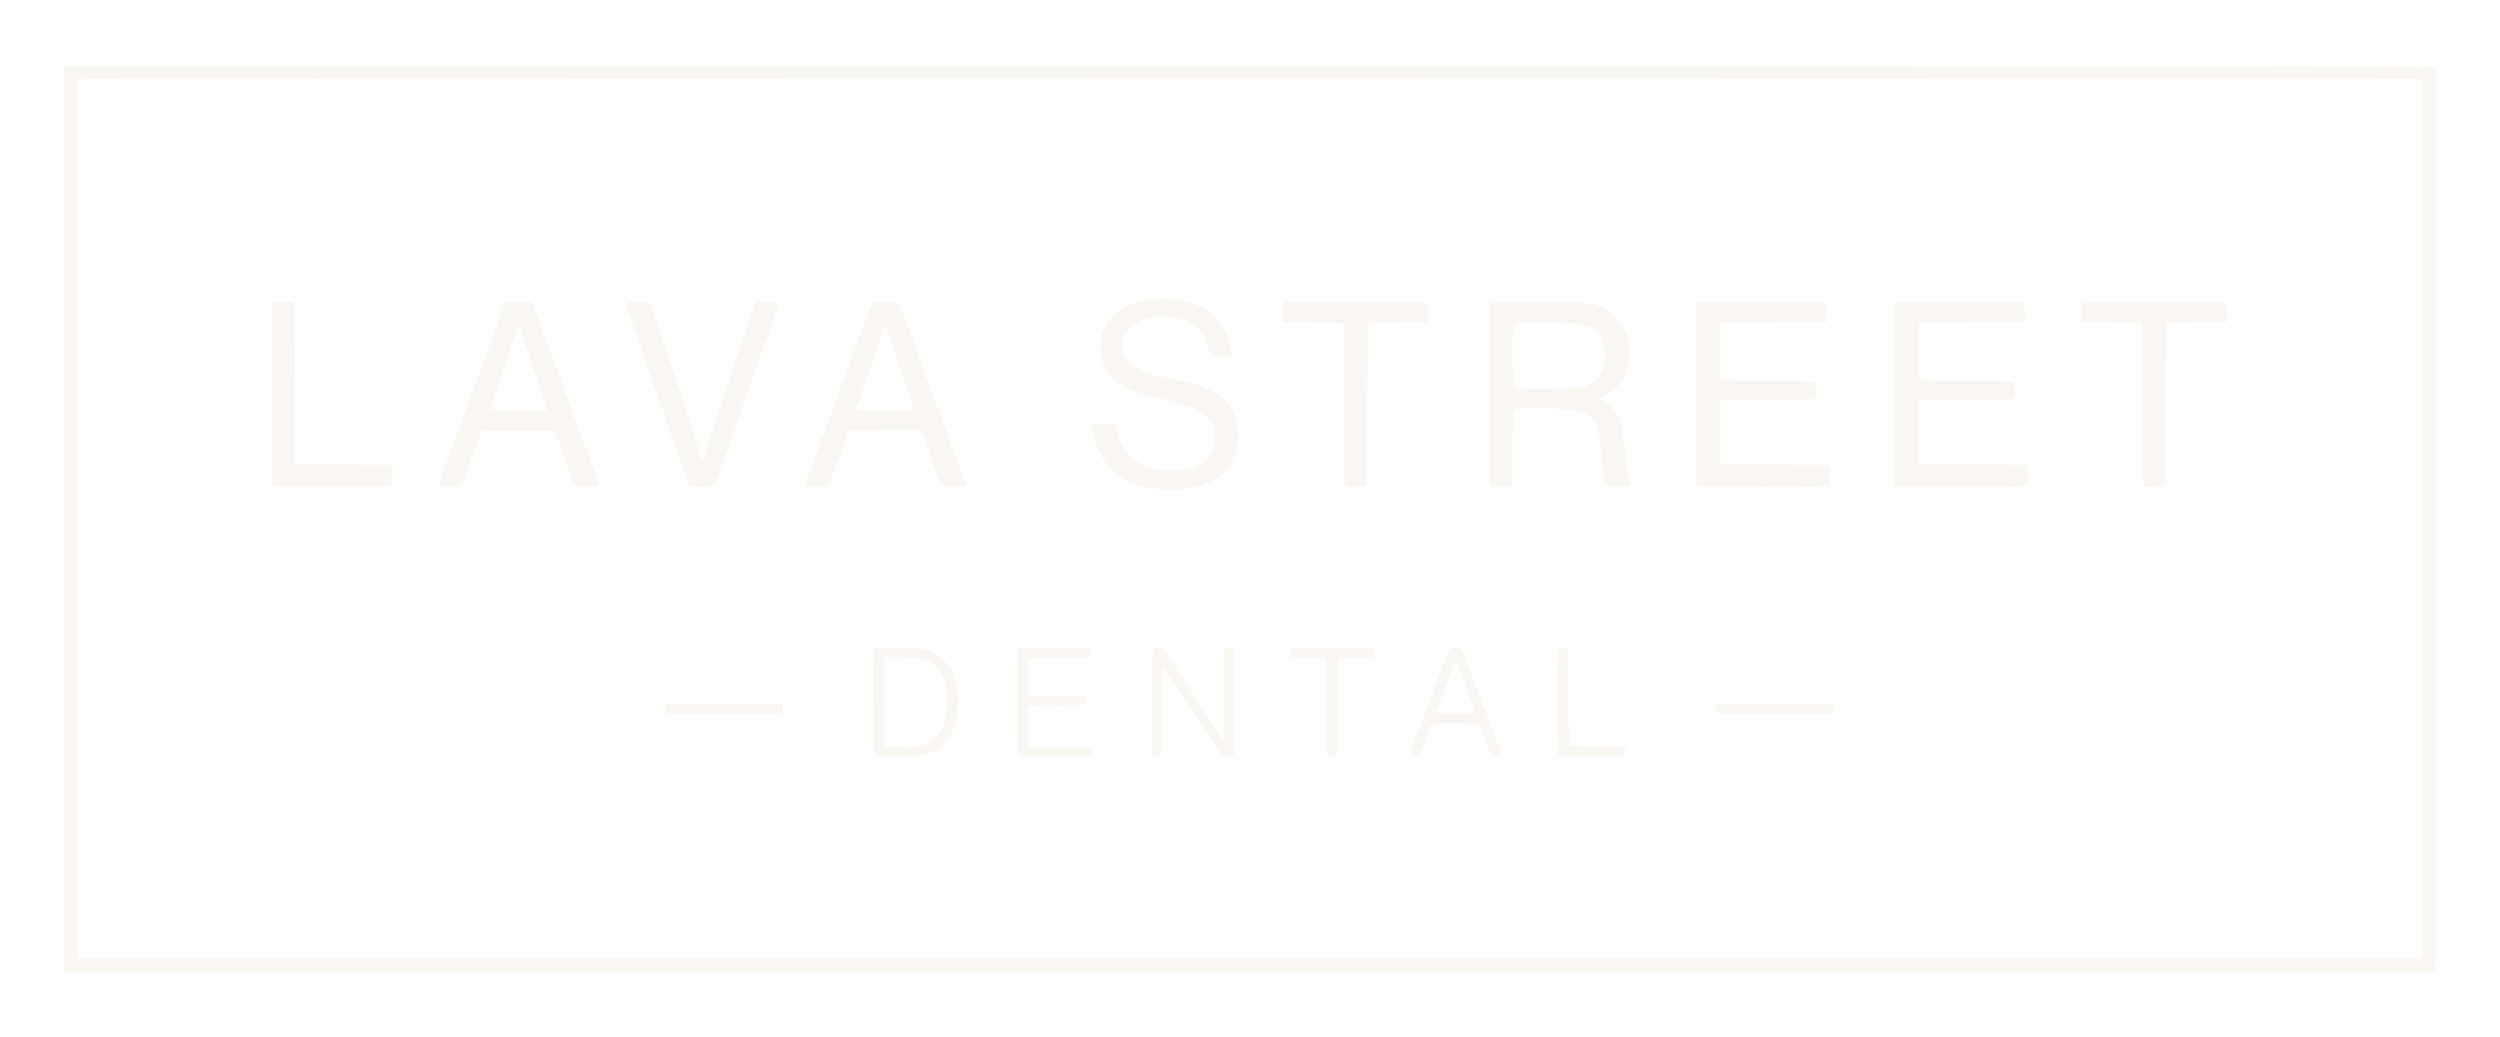
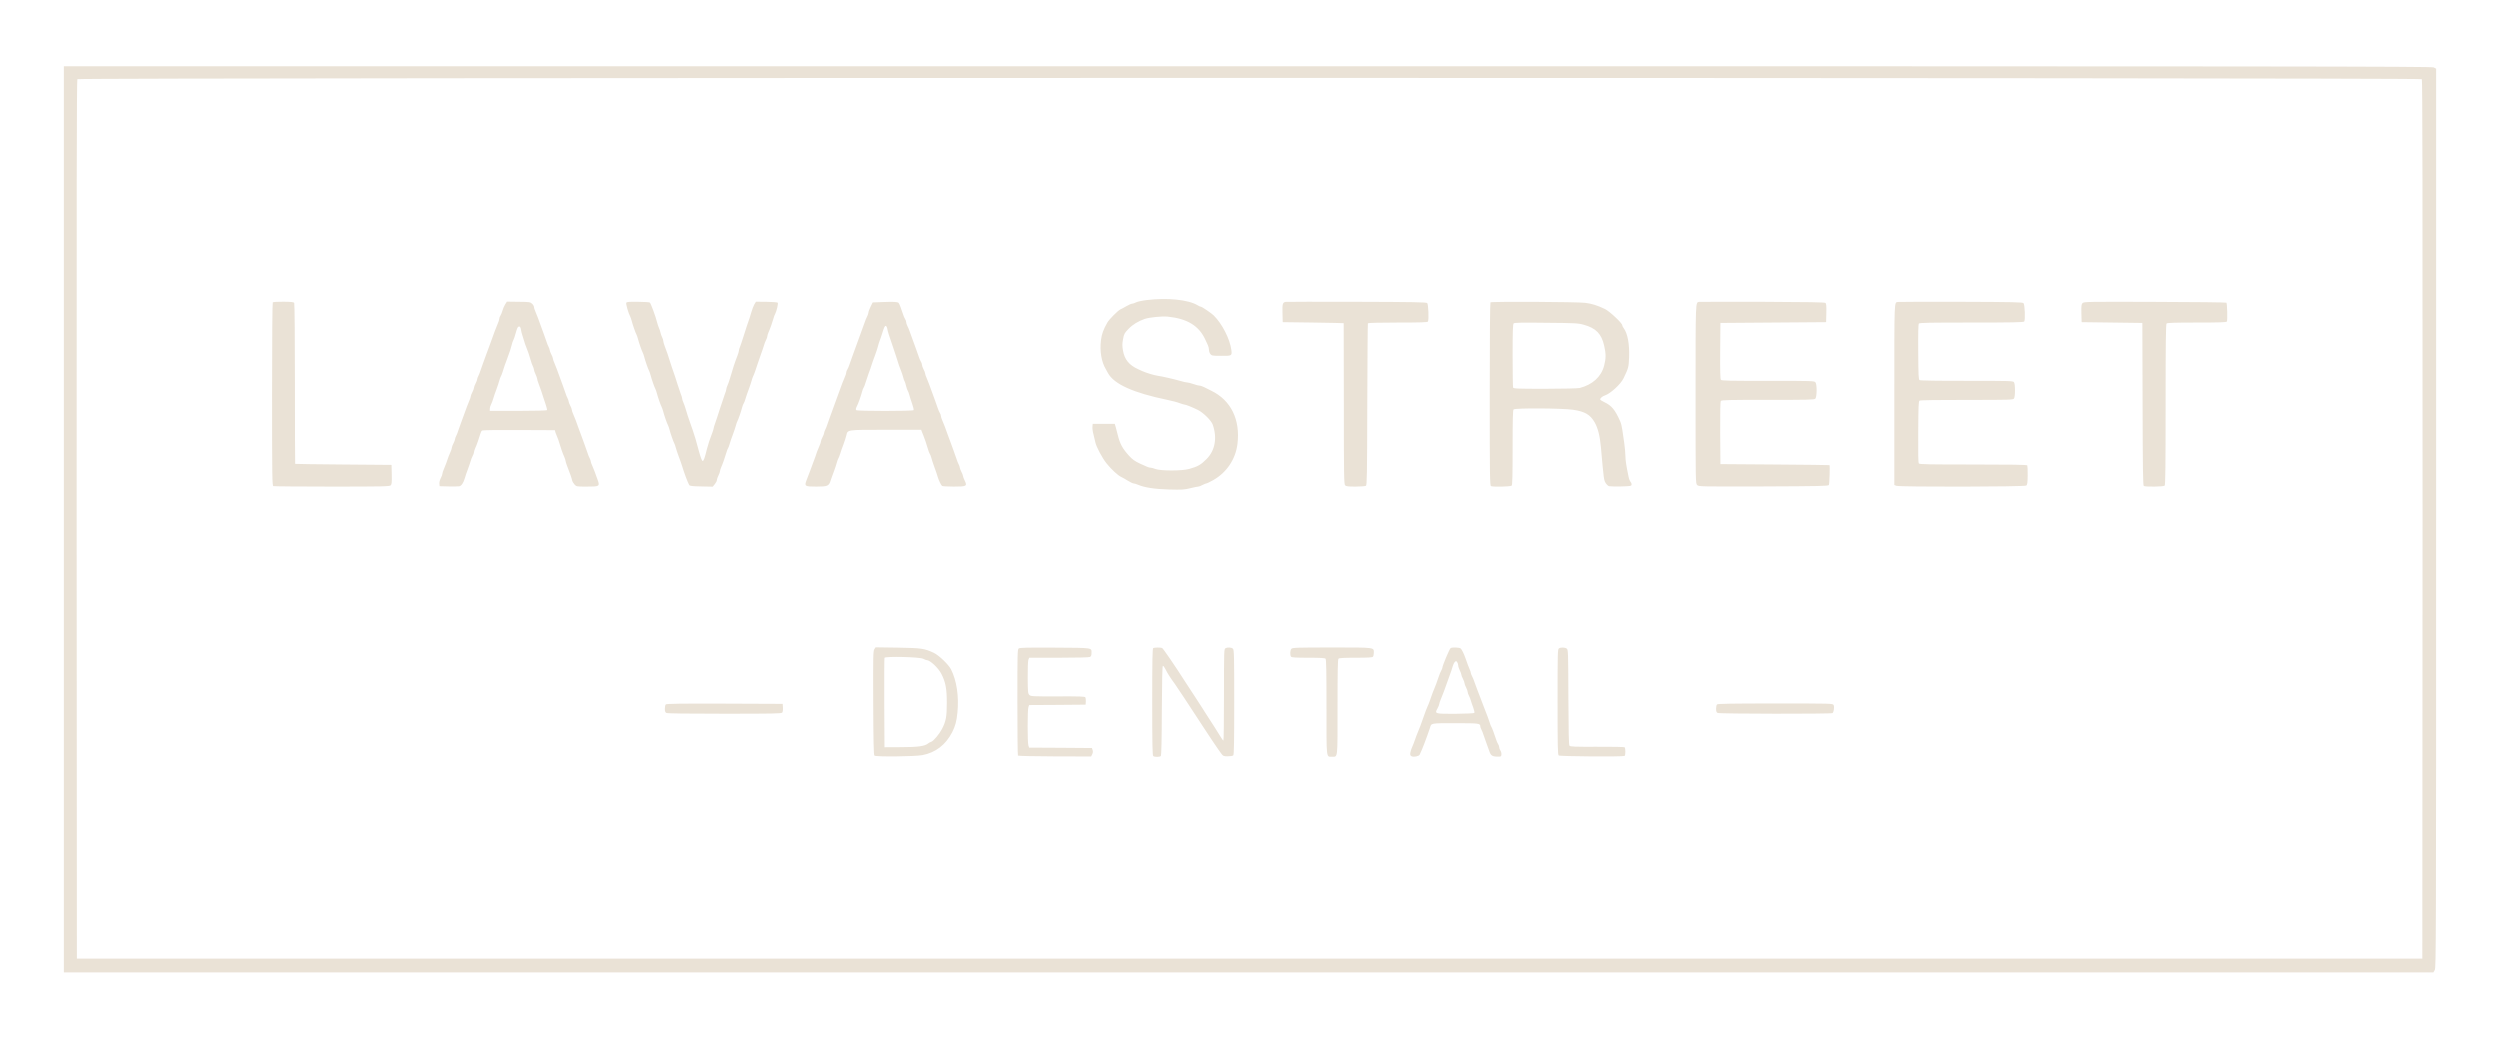
- <svg xmlns="http://www.w3.org/2000/svg" viewBox="-81 -81 3170 1314" role="img" aria-label="Lava Street Dental" fill="#FAF7F2">
-   <g transform="translate(0,1152) scale(0.1,-0.1)" fill="#FAF7F2" stroke="none">
+ <svg xmlns="http://www.w3.org/2000/svg" viewBox="-81 -81 3170 1314" role="img" aria-label="Lava Street Dental" fill="#EAE2D6">
+   <g transform="translate(0,1152) scale(0.1,-0.1)" fill="#EAE2D6" stroke="none">
    <path d="M0 5745 l0 -5745 15023 0 15022 0 18 31 c16 29 17 320 17 5730 l0 5698 -30 16 c-26 13 -1604 15 -15040 15 l-15010 0 0 -5745z m29899 5581 c8 -10 10 -1472 9 -5582 l-3 -5569 -14870 0 -14870 0 -3 5569 c-1 4106 1 5572 9 5582 17 21 29711 21 29728 0z M13730 8525 c-58 -7 -118 -20 -135 -29 -16 -9 -39 -16 -50 -17 -11 0 -42 -14 -70 -30 -27 -16 -63 -36 -80 -43 -32 -16 -141 -125 -164 -166 -50 -87 -71 -145 -81 -224 -17 -138 6 -275 61 -366 5 -8 18 -31 28 -51 77 -140 320 -250 751 -339 58 -12 128 -30 155 -41 28 -10 56 -19 63 -19 17 0 100 -33 171 -68 69 -34 172 -136 189 -188 58 -168 29 -327 -79 -435 -73 -73 -111 -95 -219 -125 -88 -26 -362 -26 -429 -1 -24 10 -53 17 -64 17 -18 0 -38 8 -127 49 -73 34 -101 55 -145 103 -83 92 -114 149 -142 263 -8 33 -20 78 -26 100 l-12 40 -140 0 -140 0 -3 -37 c-2 -21 4 -66 14 -100 9 -35 19 -79 23 -98 12 -56 86 -196 141 -265 60 -75 143 -152 185 -172 17 -7 55 -29 85 -48 30 -19 63 -34 73 -35 10 0 34 -7 55 -16 83 -36 214 -56 397 -61 160 -4 190 -3 266 16 48 12 94 21 103 21 9 0 33 9 53 20 21 11 43 20 49 20 7 0 45 18 86 41 171 96 285 265 309 459 38 308 -82 554 -331 675 -30 15 -72 35 -92 46 -20 10 -46 19 -58 19 -11 0 -46 9 -77 20 -32 11 -67 20 -78 20 -12 0 -51 8 -86 19 -88 25 -235 59 -289 66 -47 7 -144 36 -195 59 -16 8 -41 19 -55 25 -114 52 -172 124 -191 237 -10 58 -10 85 1 143 12 67 18 77 69 130 54 56 123 98 206 127 59 20 220 36 290 29 250 -25 399 -116 480 -295 9 -19 23 -49 31 -67 8 -17 14 -44 14 -61 0 -16 8 -40 18 -52 16 -20 27 -22 135 -22 136 -2 140 1 131 72 -18 140 -116 333 -224 440 -25 26 -149 110 -161 110 -7 0 -26 8 -43 19 -118 71 -385 98 -646 66z M2649 8496 c-5 -6 -9 -450 -9 -1167 0 -1046 2 -1157 16 -1163 9 -3 343 -6 744 -6 655 0 730 2 745 16 13 13 15 37 13 138 l-3 121 -610 5 c-335 3 -611 6 -612 8 -2 1 -3 458 -3 1015 0 566 -4 1018 -9 1026 -7 11 -39 14 -135 15 -70 1 -131 -3 -137 -8z M5594 8469 c-12 -20 -28 -56 -34 -80 -7 -24 -18 -52 -26 -63 -8 -11 -14 -29 -14 -40 0 -10 -8 -37 -19 -60 -10 -23 -27 -66 -38 -96 -35 -97 -44 -124 -69 -190 -14 -36 -31 -83 -39 -105 -7 -22 -25 -71 -40 -110 -14 -38 -30 -84 -36 -102 -5 -18 -16 -45 -24 -60 -8 -15 -15 -35 -15 -43 0 -8 -9 -32 -20 -53 -11 -20 -20 -45 -20 -55 0 -9 -9 -34 -20 -55 -11 -20 -20 -44 -20 -52 0 -8 -8 -34 -19 -57 -10 -24 -24 -59 -31 -78 -18 -52 -45 -126 -75 -205 -14 -38 -30 -84 -36 -102 -5 -18 -16 -45 -24 -60 -8 -15 -15 -35 -15 -43 0 -8 -9 -32 -20 -53 -11 -20 -20 -44 -20 -53 0 -9 -8 -35 -19 -58 -17 -38 -27 -64 -53 -141 -6 -16 -19 -49 -29 -73 -11 -23 -19 -50 -19 -60 0 -9 -9 -35 -21 -56 -11 -22 -19 -51 -17 -70 l3 -31 115 -3 c63 -1 125 0 136 2 27 7 52 45 69 104 7 26 25 79 40 117 14 39 30 84 34 100 4 17 15 44 24 62 10 18 17 39 17 48 0 10 7 31 14 48 19 40 54 141 66 186 5 19 15 38 22 42 7 5 218 8 468 6 l455 -2 8 -30 c5 -16 16 -44 24 -61 8 -17 18 -46 23 -65 12 -45 47 -146 66 -186 7 -17 14 -37 14 -44 0 -8 9 -37 20 -66 37 -94 59 -157 64 -184 3 -14 17 -38 30 -52 25 -27 27 -27 154 -27 166 0 170 2 138 90 -13 36 -30 81 -36 100 -7 19 -21 53 -31 76 -11 23 -19 47 -19 55 0 8 -7 27 -15 42 -8 15 -19 42 -24 60 -6 18 -22 64 -36 102 -15 39 -33 88 -40 110 -8 22 -25 69 -39 105 -13 36 -30 81 -36 100 -7 19 -21 53 -31 76 -11 23 -19 49 -19 58 0 9 -9 33 -20 53 -11 21 -20 45 -20 53 0 8 -7 28 -15 43 -8 15 -19 42 -24 60 -6 18 -22 64 -36 102 -30 79 -57 153 -75 205 -7 19 -21 54 -31 78 -11 23 -19 49 -19 57 0 8 -9 32 -20 52 -11 21 -20 45 -20 53 0 8 -7 28 -15 43 -8 15 -19 42 -24 60 -6 18 -22 64 -36 102 -30 79 -57 153 -75 205 -7 19 -21 54 -31 78 -11 23 -19 51 -19 61 0 9 -11 28 -24 40 -23 21 -33 23 -172 24 l-147 2 -23 -36z m201 -316 c3 -21 10 -51 16 -68 6 -16 17 -52 25 -80 8 -27 18 -59 24 -70 13 -28 49 -133 61 -179 5 -21 16 -51 24 -67 8 -15 15 -36 15 -46 1 -10 9 -36 20 -58 11 -22 19 -47 20 -55 0 -8 8 -37 19 -65 28 -74 42 -115 57 -165 7 -25 23 -71 34 -103 11 -32 18 -62 15 -67 -4 -6 -149 -10 -366 -10 l-359 0 0 25 c0 15 7 40 16 57 9 17 22 51 29 77 7 25 25 78 40 116 14 39 31 88 36 110 6 21 14 44 18 50 5 5 15 33 24 60 17 57 32 100 57 165 30 78 51 144 59 180 4 19 13 45 20 58 7 13 19 48 27 79 8 30 19 63 24 74 17 31 39 23 45 -18z M7131 8491 c-8 -12 27 -134 49 -173 5 -10 14 -34 19 -55 13 -51 49 -154 61 -175 5 -10 14 -34 19 -55 13 -51 49 -154 61 -175 5 -10 14 -34 19 -55 13 -51 49 -154 61 -175 5 -10 14 -34 19 -55 13 -51 49 -154 61 -175 5 -10 14 -34 19 -55 13 -51 49 -154 61 -175 5 -10 14 -34 19 -55 13 -51 49 -154 61 -175 5 -10 14 -34 19 -55 13 -51 49 -154 61 -175 5 -10 14 -34 19 -55 5 -21 22 -69 36 -108 15 -38 33 -90 41 -115 30 -100 71 -209 93 -250 7 -12 37 -16 153 -18 l146 -3 26 32 c14 17 26 39 26 50 0 11 9 37 20 59 11 22 20 47 20 56 0 9 7 30 14 47 19 40 53 139 68 192 6 22 15 45 20 51 5 7 15 34 22 60 8 27 26 81 41 119 14 39 31 87 36 108 5 21 14 45 19 55 12 22 48 125 61 177 6 21 14 44 20 51 5 6 16 34 23 60 8 27 26 81 41 119 14 39 31 87 36 108 5 21 14 45 19 55 10 17 42 108 60 167 5 17 23 68 40 115 17 47 35 99 39 115 4 17 15 44 24 62 10 18 17 39 17 48 0 10 7 31 14 48 18 38 54 140 65 182 4 17 13 41 20 53 20 38 42 135 33 144 -5 5 -69 10 -143 11 l-133 1 -20 -33 c-11 -19 -27 -61 -37 -95 -17 -61 -26 -86 -59 -181 -9 -27 -30 -90 -45 -140 -15 -49 -34 -104 -41 -122 -8 -17 -14 -39 -14 -48 0 -9 -8 -37 -18 -63 -32 -80 -62 -172 -97 -294 -8 -29 -22 -67 -30 -85 -8 -17 -15 -39 -15 -48 0 -9 -8 -37 -19 -63 -10 -26 -37 -108 -61 -182 -23 -74 -51 -158 -61 -185 -10 -28 -19 -56 -19 -63 0 -7 -8 -34 -18 -60 -30 -77 -52 -143 -67 -202 -29 -119 -42 -155 -55 -155 -9 0 -25 42 -48 125 -36 136 -52 189 -78 265 -10 28 -25 73 -35 100 -9 28 -22 66 -29 85 -7 19 -19 58 -26 85 -8 28 -21 64 -29 82 -8 17 -15 39 -15 48 0 9 -8 37 -19 63 -10 26 -28 81 -41 122 -21 69 -38 120 -70 210 -7 19 -18 55 -26 80 -18 60 -43 135 -66 192 -10 26 -18 55 -18 65 0 10 -6 30 -14 45 -8 15 -17 42 -21 60 -4 18 -13 47 -21 63 -7 17 -18 48 -23 70 -17 70 -77 233 -91 248 -4 5 -72 10 -150 10 -111 2 -143 -1 -149 -12z M10385 8500 l-130 -5 -27 -55 c-15 -30 -27 -64 -27 -75 -1 -11 -8 -33 -17 -50 -9 -16 -22 -48 -29 -70 -7 -22 -25 -71 -40 -110 -14 -38 -32 -88 -40 -110 -19 -55 -49 -136 -80 -220 -14 -38 -31 -86 -37 -105 -6 -19 -17 -44 -24 -55 -8 -11 -14 -28 -14 -39 0 -10 -8 -37 -19 -60 -10 -23 -24 -57 -31 -76 -19 -55 -46 -129 -75 -205 -14 -38 -32 -88 -40 -110 -7 -22 -25 -71 -40 -110 -14 -38 -30 -84 -36 -102 -5 -18 -16 -45 -24 -60 -8 -15 -15 -35 -15 -43 0 -8 -9 -32 -20 -53 -11 -20 -20 -44 -20 -53 0 -9 -8 -35 -19 -58 -10 -23 -23 -56 -30 -73 -6 -18 -16 -48 -22 -65 -7 -18 -20 -53 -29 -78 -10 -25 -27 -71 -38 -103 -12 -31 -31 -82 -43 -112 -31 -81 -25 -85 125 -85 142 0 157 7 179 78 9 26 27 79 42 117 14 39 31 88 36 110 6 21 14 44 18 50 5 5 15 33 24 60 8 28 27 82 42 120 14 39 31 89 36 113 18 75 -1 72 501 72 l448 0 10 -27 c6 -16 14 -37 19 -48 12 -26 39 -108 57 -169 7 -26 18 -54 23 -60 6 -7 14 -30 20 -51 5 -22 24 -78 41 -125 17 -47 35 -98 39 -115 11 -40 43 -108 56 -117 6 -4 71 -8 146 -8 165 0 175 5 141 76 -12 24 -22 51 -22 59 0 8 -9 32 -20 52 -11 21 -20 45 -20 53 0 8 -7 28 -15 43 -8 15 -19 42 -24 60 -6 18 -22 64 -36 102 -15 39 -33 88 -40 110 -8 22 -25 69 -39 105 -13 36 -30 81 -36 100 -7 19 -21 53 -31 76 -11 23 -19 50 -19 60 0 11 -6 28 -14 39 -7 11 -18 36 -24 55 -6 19 -23 67 -37 105 -30 79 -57 153 -75 205 -7 19 -21 54 -31 78 -11 23 -19 49 -19 57 0 8 -9 32 -20 52 -11 21 -20 47 -20 58 0 11 -6 29 -14 40 -7 11 -18 36 -24 55 -6 19 -23 67 -37 105 -37 100 -64 174 -80 220 -7 22 -20 54 -29 70 -9 17 -16 39 -16 50 0 11 -6 29 -14 40 -7 11 -19 36 -24 55 -22 70 -50 142 -58 149 -15 14 -63 16 -199 11z m56 -341 c6 -35 18 -73 70 -224 17 -49 37 -110 45 -135 21 -70 45 -142 60 -175 7 -16 18 -50 25 -75 6 -25 14 -49 19 -55 4 -5 13 -32 19 -60 7 -27 16 -54 21 -60 5 -6 13 -29 19 -50 5 -22 22 -73 36 -114 15 -41 23 -77 18 -82 -13 -13 -713 -13 -726 0 -8 8 -7 20 5 44 20 37 54 134 69 192 6 21 14 44 20 51 5 6 16 34 23 60 8 27 26 81 40 119 15 39 33 90 40 115 8 25 26 77 41 115 14 39 31 88 36 110 5 22 16 56 23 75 8 19 21 58 30 87 26 86 36 105 49 100 6 -2 15 -19 18 -38z M15493 8502 c-39 -6 -44 -24 -41 -143 l3 -114 385 -5 c212 -3 386 -7 388 -8 1 -1 2 -461 2 -1021 0 -914 2 -1021 16 -1035 12 -13 39 -16 132 -16 64 0 124 5 132 10 13 8 15 135 17 1030 2 562 5 1026 8 1031 4 5 160 9 380 9 284 0 376 3 381 12 14 22 6 220 -9 235 -11 11 -174 14 -893 16 -483 1 -889 1 -901 -1z M18089 8496 c-5 -6 -9 -450 -9 -1167 0 -1046 2 -1157 16 -1163 30 -12 249 -7 262 6 9 9 12 130 12 483 0 353 3 474 12 483 20 20 618 16 755 -4 150 -22 217 -62 273 -159 42 -74 67 -174 80 -320 36 -406 37 -413 60 -450 12 -19 31 -37 43 -40 12 -3 80 -4 152 -3 116 3 130 5 133 21 2 10 -3 26 -12 36 -9 10 -21 40 -26 67 -30 144 -39 205 -40 264 0 36 -7 110 -15 165 -9 55 -20 129 -24 165 -5 36 -16 83 -26 105 -64 147 -110 203 -203 246 -29 13 -52 29 -52 35 0 15 30 40 58 49 69 21 202 142 238 217 64 133 65 138 71 267 6 170 -19 304 -69 370 -10 13 -18 30 -18 37 0 27 -163 179 -220 206 -102 48 -165 67 -250 78 -110 13 -1188 18 -1201 6z m1183 -284 c154 -42 225 -115 259 -266 24 -103 23 -163 -1 -254 -37 -140 -147 -240 -310 -282 -19 -5 -216 -10 -436 -10 -357 0 -403 2 -408 16 -3 9 -6 192 -6 408 0 300 3 395 13 405 9 10 98 12 412 8 370 -3 406 -5 477 -25z M20734 8502 c-45 -8 -44 27 -44 -1169 0 -1123 0 -1133 20 -1153 20 -20 30 -20 841 -18 716 3 821 5 829 18 8 13 15 245 8 252 -2 2 -313 5 -693 8 l-690 5 -3 394 c-1 282 1 398 9 407 9 12 114 14 597 14 503 -1 587 1 600 14 21 21 23 183 2 208 -14 18 -43 19 -601 19 -484 -1 -589 1 -598 13 -8 9 -11 115 -9 367 l3 354 670 5 670 5 3 116 c2 90 -1 119 -11 128 -11 8 -220 12 -799 14 -431 1 -793 0 -804 -1z M23254 8501 c-46 -8 -44 41 -44 -1172 l0 -1149 26 -10 c41 -16 1626 -13 1647 3 13 10 17 33 18 129 1 64 -2 121 -5 127 -5 8 -209 11 -685 11 -555 0 -681 2 -690 13 -8 10 -10 128 -8 401 2 331 4 388 17 396 9 6 248 10 600 9 544 0 585 1 597 17 8 11 13 50 13 104 0 54 -5 93 -13 104 -12 16 -53 17 -597 17 -352 -1 -591 3 -600 9 -13 8 -15 60 -17 356 -2 243 1 351 8 361 9 11 132 13 669 13 515 0 660 3 667 13 15 21 8 216 -9 233 -12 12 -129 15 -794 17 -429 1 -789 0 -800 -2z M25597 8487 c-15 -15 -17 -33 -15 -130 l3 -112 385 -5 385 -5 3 -1029 c2 -809 5 -1032 15 -1038 20 -13 251 -10 265 4 9 9 12 251 12 1028 0 777 3 1019 12 1028 9 9 108 12 384 12 288 0 375 3 381 13 9 15 4 229 -6 239 -3 4 -411 9 -906 10 -852 3 -901 2 -918 -15z M10276 4098 c-15 -23 -16 -90 -14 -681 2 -485 6 -659 15 -668 17 -17 514 -12 608 6 168 32 295 130 378 290 39 77 56 137 67 251 20 206 -10 405 -82 547 -32 62 -153 178 -218 209 -121 56 -154 61 -456 66 l-282 4 -16 -24z m619 -121 c17 -9 37 -17 44 -17 43 0 148 -98 187 -175 53 -103 69 -185 69 -365 0 -179 -10 -235 -62 -335 -34 -65 -107 -152 -136 -161 -12 -3 -29 -13 -38 -20 -40 -35 -129 -48 -344 -48 l-210 -1 -3 560 c-1 308 0 566 3 574 8 21 448 11 490 -12z M12107 4108 c-16 -12 -17 -60 -17 -682 0 -368 3 -673 7 -677 5 -5 215 -9 468 -10 l460 -1 14 28 c9 19 11 35 5 53 l-9 26 -398 3 -398 2 -9 26 c-13 33 -13 455 0 488 l9 26 358 2 358 3 3 40 c1 22 -2 46 -6 53 -7 11 -77 13 -350 12 -325 -1 -342 0 -361 19 -17 17 -19 36 -20 218 -1 114 3 211 8 226 l11 27 375 0 c240 0 383 4 396 10 14 8 19 21 19 48 0 71 28 67 -462 70 -348 2 -447 0 -461 -10z M13813 4113 c-10 -4 -13 -150 -13 -683 0 -530 3 -680 13 -687 18 -14 84 -13 97 1 6 9 11 208 12 576 2 380 6 564 13 567 6 2 21 -18 34 -44 22 -46 59 -105 120 -188 24 -33 203 -304 236 -356 17 -27 66 -102 84 -128 9 -13 21 -31 26 -40 32 -52 213 -322 238 -353 27 -36 32 -38 86 -38 31 0 62 5 69 12 9 9 12 173 12 674 0 589 -2 664 -16 678 -18 18 -66 21 -95 6 -18 -10 -19 -28 -19 -590 0 -319 -3 -580 -7 -580 -5 0 -21 23 -38 51 -25 42 -109 174 -200 314 -11 17 -22 35 -25 40 -3 6 -45 71 -94 145 -49 74 -104 158 -121 185 -136 213 -287 434 -300 439 -19 7 -94 7 -112 -1z M15566 4104 c-19 -18 -21 -85 -4 -102 9 -9 71 -12 218 -12 147 0 209 -3 218 -12 9 -9 12 -159 12 -614 0 -671 -5 -629 70 -629 75 0 70 -42 70 629 0 455 3 605 12 614 9 9 71 12 218 12 147 0 209 3 218 12 7 7 12 29 12 49 0 72 26 69 -530 69 -440 0 -500 -2 -514 -16z M17584 4112 c-14 -9 -104 -222 -104 -247 0 -6 -7 -23 -16 -40 -9 -16 -22 -48 -29 -70 -24 -70 -45 -129 -59 -160 -13 -29 -19 -44 -56 -151 -10 -28 -22 -60 -28 -70 -5 -10 -15 -35 -22 -54 -6 -19 -23 -64 -36 -100 -14 -36 -29 -78 -34 -95 -6 -16 -16 -43 -24 -60 -7 -16 -19 -46 -26 -65 -30 -86 -42 -117 -56 -148 -9 -18 -18 -48 -21 -67 -4 -26 -1 -35 15 -44 26 -14 92 -1 103 19 12 23 45 102 59 140 6 19 23 64 37 100 13 36 29 81 35 100 18 63 5 60 322 60 300 0 316 -2 316 -40 0 -8 7 -28 15 -43 8 -15 19 -42 24 -60 6 -18 22 -63 36 -102 15 -38 32 -87 39 -108 18 -55 36 -69 97 -71 52 -1 54 0 57 26 2 15 -4 38 -12 50 -9 12 -16 32 -16 43 0 11 -6 29 -14 40 -7 11 -19 36 -24 55 -21 66 -54 155 -62 165 -4 6 -13 26 -18 45 -11 35 -41 118 -82 220 -12 30 -30 78 -40 105 -10 28 -28 75 -40 105 -12 30 -28 73 -35 95 -7 22 -20 54 -29 70 -9 17 -16 36 -16 43 0 8 -7 28 -15 45 -13 30 -25 62 -55 147 -18 52 -43 102 -58 117 -14 14 -109 18 -128 5z m96 -219 c0 -13 9 -41 20 -63 11 -22 20 -46 20 -55 0 -8 9 -32 20 -52 11 -21 20 -46 20 -55 0 -10 9 -35 20 -55 11 -21 20 -46 20 -56 0 -10 7 -32 17 -50 9 -18 20 -45 24 -62 4 -16 18 -56 30 -88 13 -35 18 -61 13 -67 -5 -5 -112 -10 -239 -11 -263 -1 -266 0 -227 69 12 22 22 47 22 56 0 8 9 35 19 58 10 24 28 69 40 101 21 61 48 133 79 220 11 28 25 71 31 94 6 23 19 50 28 59 15 15 18 15 30 -2 7 -10 13 -28 13 -41z M18958 4109 c-17 -9 -18 -52 -18 -678 0 -560 2 -670 14 -680 15 -13 816 -18 836 -6 13 8 13 102 -1 110 -6 4 -163 7 -348 6 -280 -1 -340 1 -350 13 -9 10 -12 175 -14 616 -2 583 -3 602 -21 616 -23 16 -73 18 -98 3z M7632 3398 c-7 -7 -12 -31 -12 -55 0 -32 5 -45 19 -53 13 -7 262 -10 739 -10 610 0 721 2 731 14 7 8 11 36 9 63 l-3 48 -735 3 c-564 2 -739 -1 -748 -10z M20962 3398 c-7 -7 -12 -31 -12 -55 0 -32 5 -45 19 -53 23 -12 1439 -14 1457 -2 17 11 26 79 14 102 -11 20 -19 20 -738 20 -553 0 -731 -3 -740 -12z" />
  </g>
</svg>
